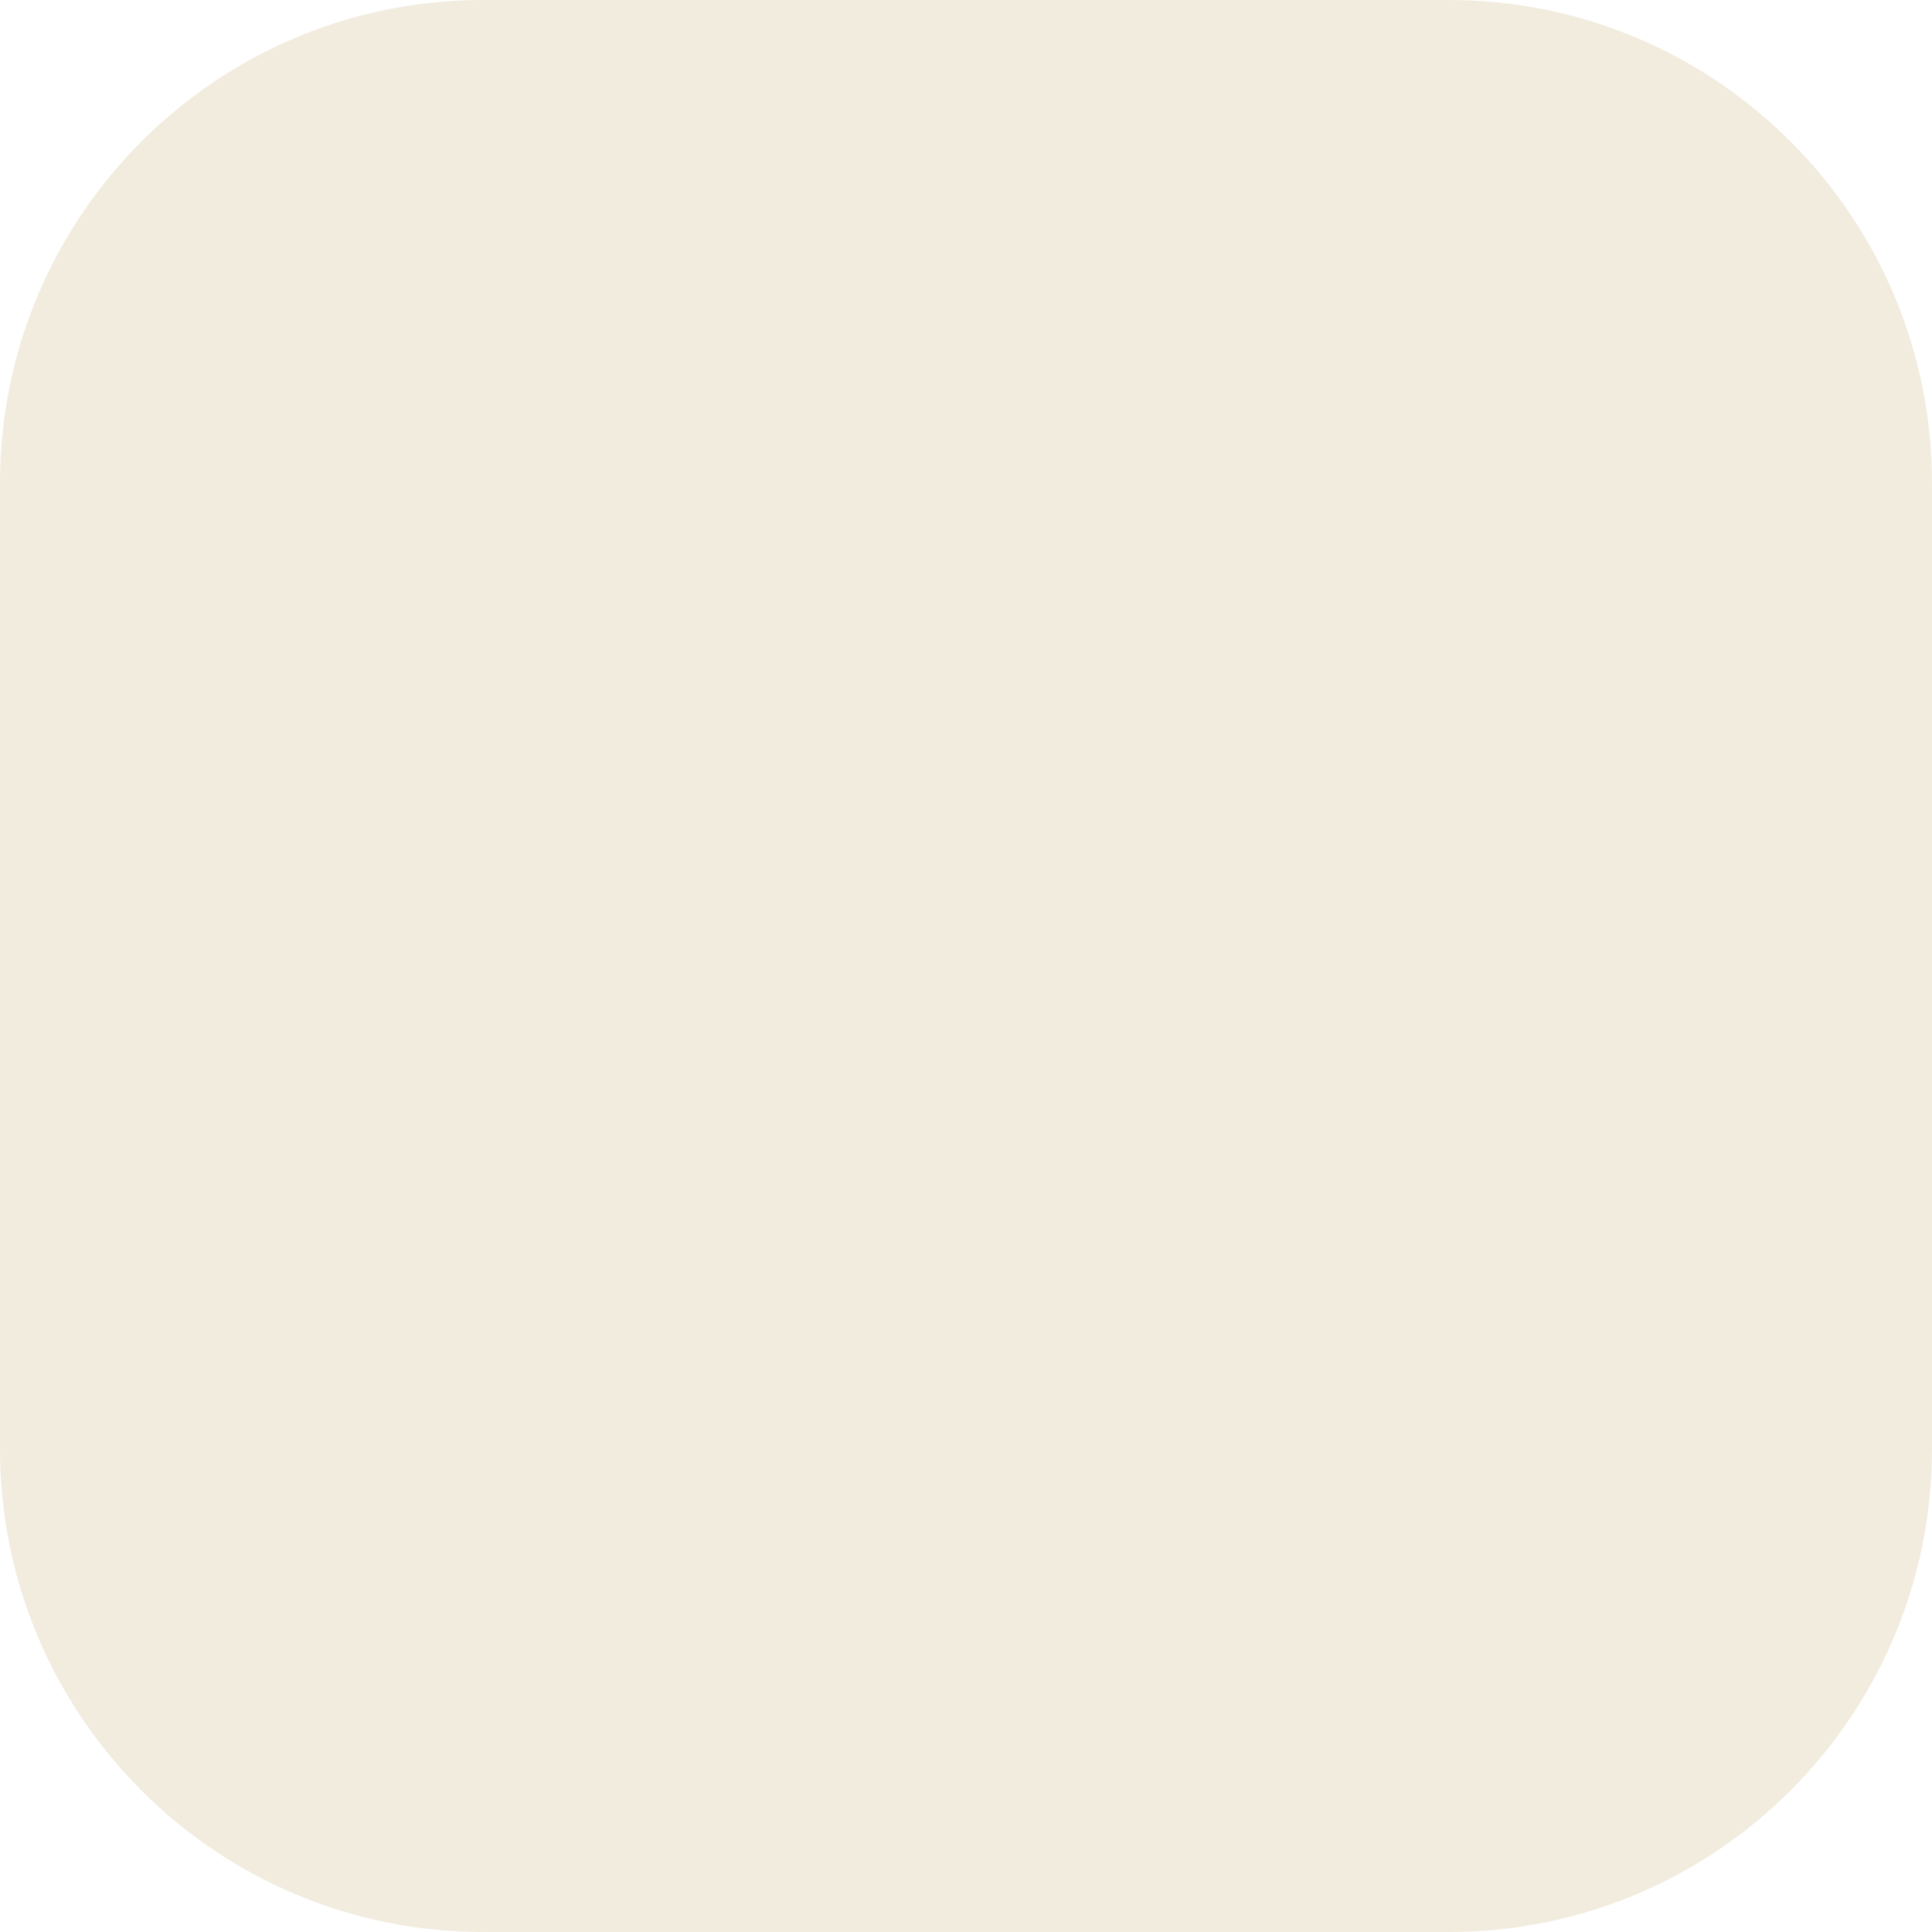
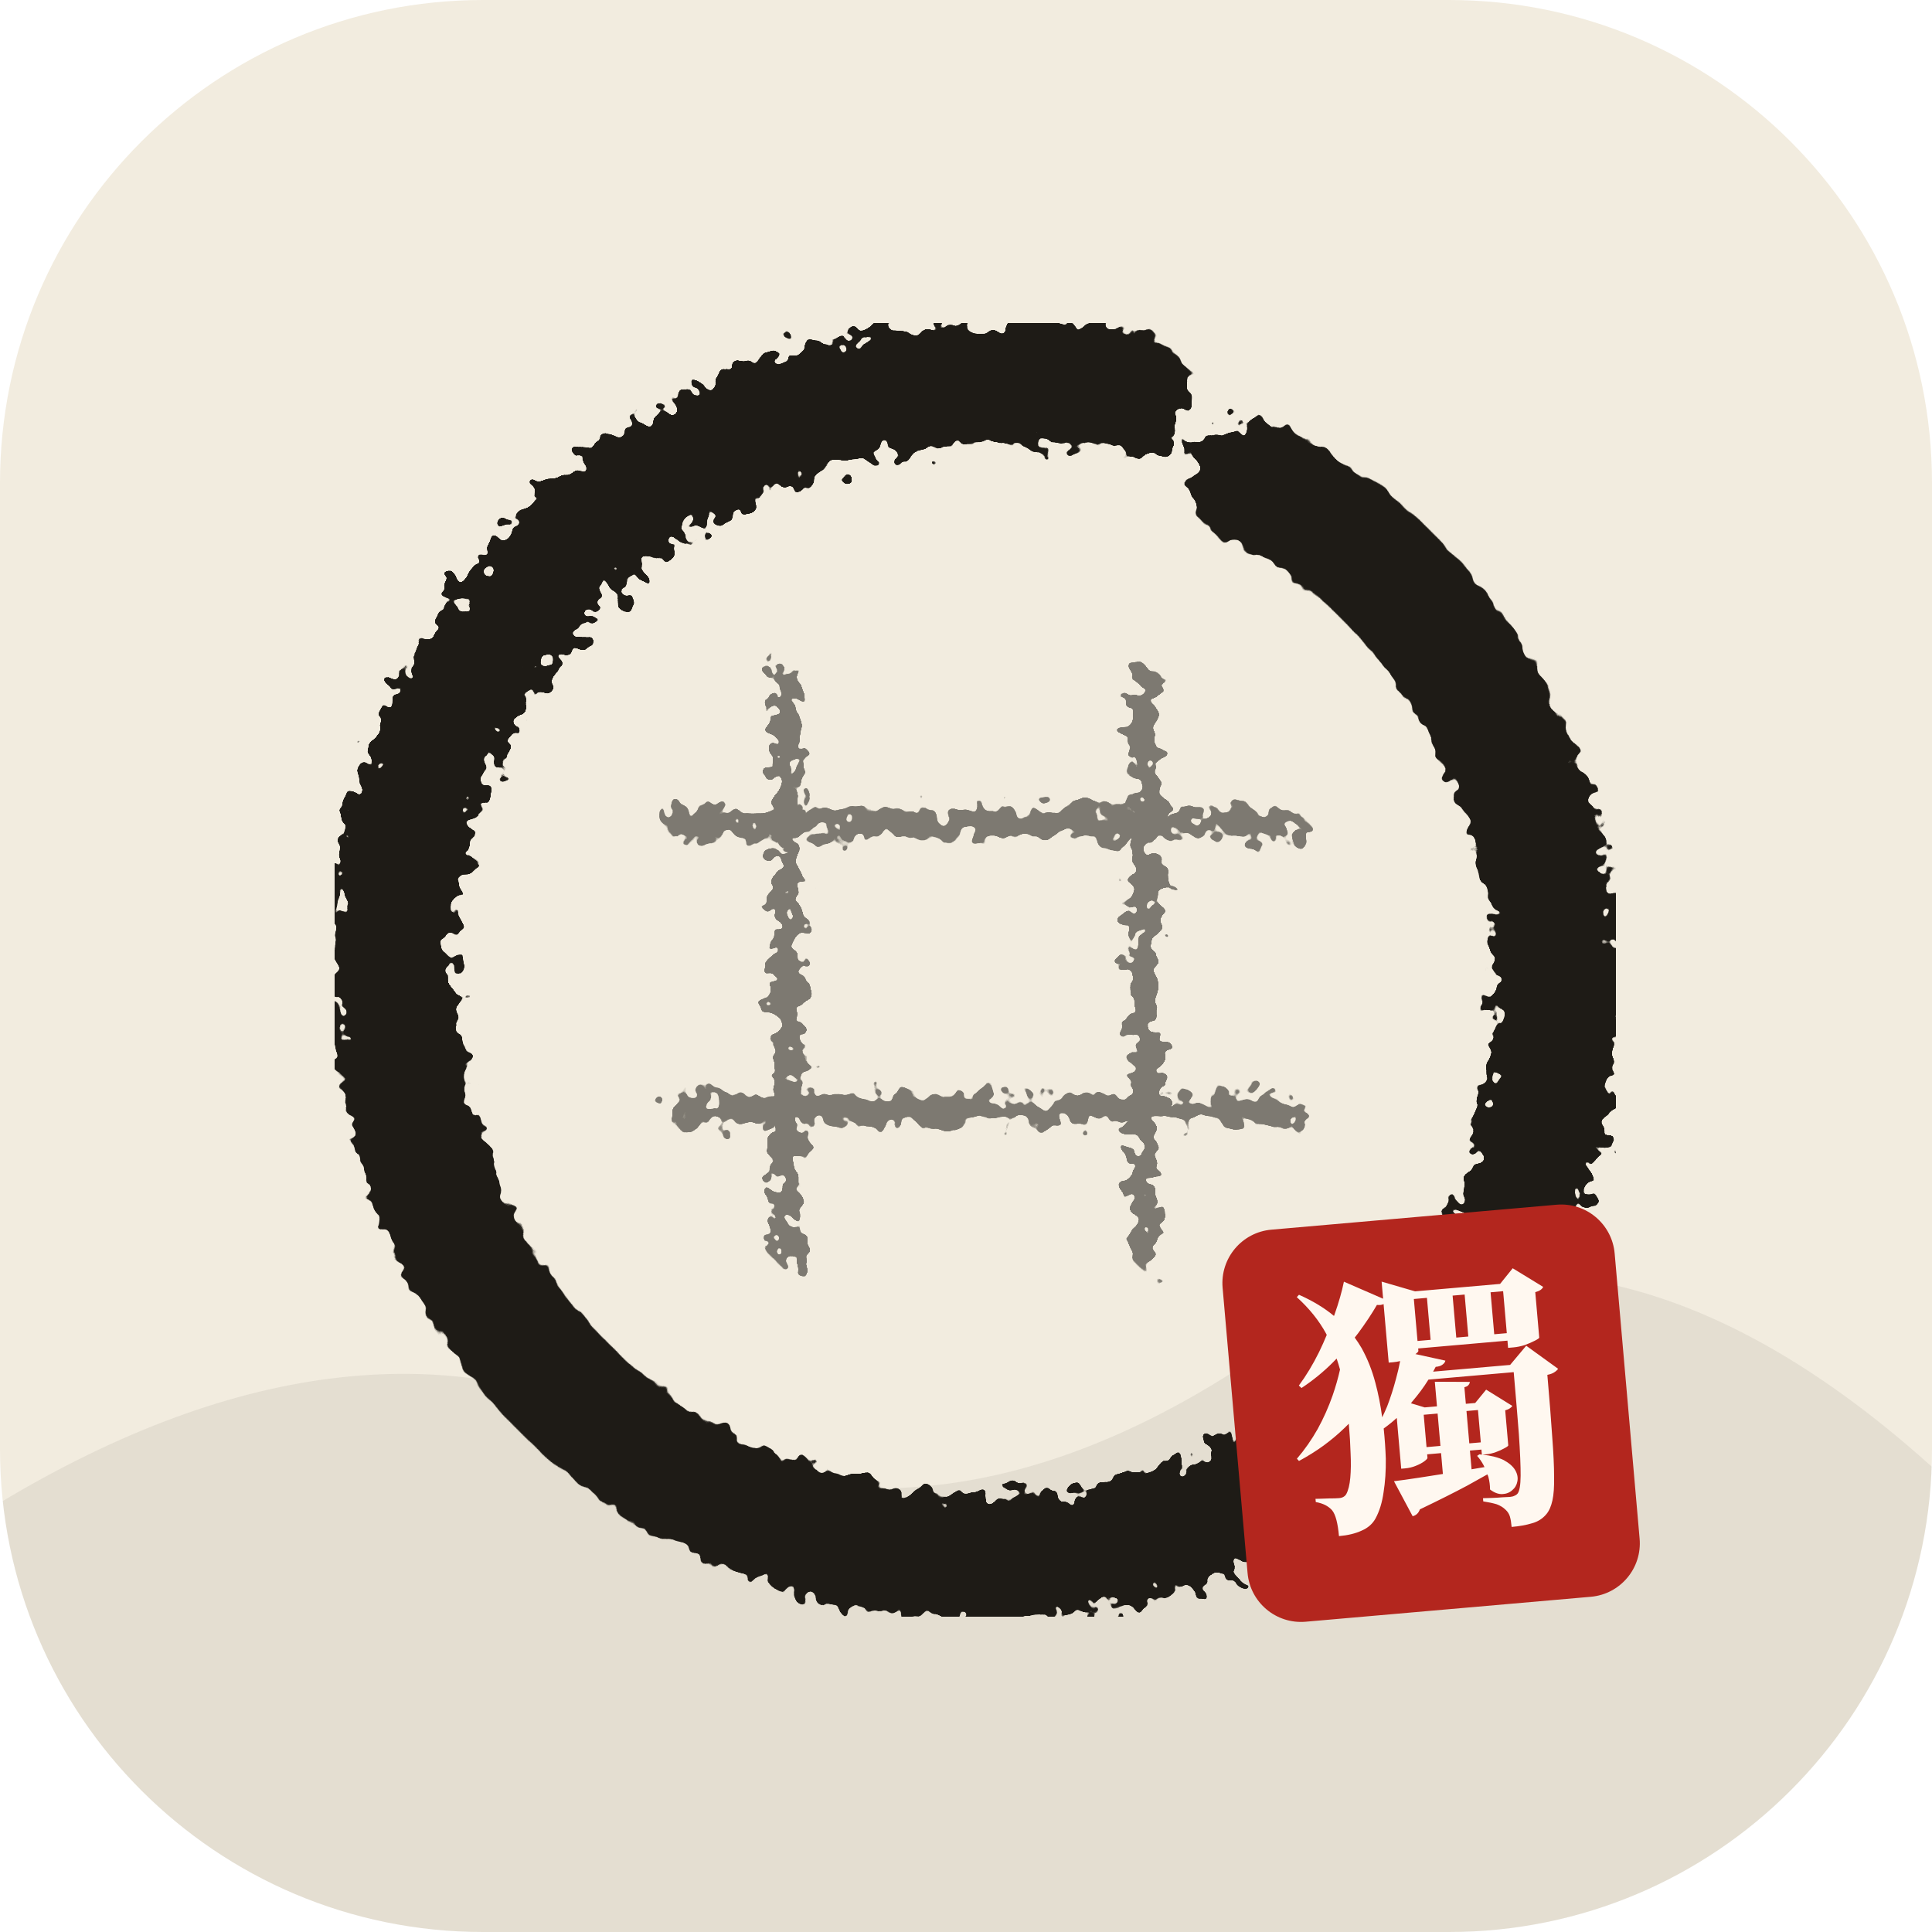
<svg xmlns="http://www.w3.org/2000/svg" viewBox="0 0 108 108">
  <clipPath id="icon-shape">
    <rect width="108" height="108" rx="27" />
  </clipPath>
  <g clip-path="url(#icon-shape)">
    <svg viewBox="0 0 108 108">
      <rect width="108" height="108" fill="#F2ECDF" />
+       <defs>
+         <filter id="ink-rough" x="-5%" y="-5%" width="110%" height="110%">
+           <feTurbulence type="fractalNoise" baseFrequency="0.9" numOctaves="2" seed="11" />
+           <feDisplacementMap in="SourceGraphic" scale="3" />
+         </filter>
+       </defs>
+       <path d="M0 84 H0 Q20 72 36 80 T70 76 T108 82 H108 V108 H0 Z" fill="#1E1B16" opacity=".07" />
+       <g filter="url(#ink-rough)" fill="none" stroke="#1E1B16" stroke-linecap="round">
+         <path d="M63 22 C40 18 22 34 22 54 C22 74 38 88 57 87 C75 86 88 72 87 53 C86 41 79 31 70 27" stroke-width="7" />
+         <path d="M44 38 V70 M64 38 V70 M38 46 H72 M38 62 H72" stroke-width="1.6" opacity=".55" />
+       </g>
+       <rect x="69" y="68" width="22" height="22" rx="3" transform="rotate(-5 80 79)" fill="#B3261E" />
+       <path d="M472 711V698H524V776Q476 779 436 782Q375 786 340 787L398 923Q418 920 427 900Q536 859 611 827Q654 808 689 792Q691 797 692 802Q696 826 694 849Q716 869 738 870Q760 871 776 859Q793 847 798 828Q804 808 794 786Q784 764 754 744Q726 727 677 717H693Q709 717 728 712Q747 707 762 700Q776 694 776 691V560Q787 558 794 554Q801 550 804 546L712 477L667 523H632V461Q644 459 648 454Q653 449 654 443L524 431V523H478L428 503Q431 501 433 498Q472 460 501 421H820Q820 561 819 653Q817 755 812 808Q807 860 795 873Q790 878 783 880Q776 883 765 883Q755 883 738 882Q720 882 700 881Q681 880 665 879V891Q694 898 714 906Q733 915 745 929Q756 941 759 956Q762 972 762 995Q806 995 839 988Q872 982 895 959Q912 942 922 910Q932 879 936 822Q941 765 942 672Q944 580 944 442Q961 440 970 435Q980 430 986 423L875 327L809 393H521Q527 384 532 376Q549 376 558 370Q568 364 570 356L461 322Q473 315 473 311V302H807V329H828Q847 329 870 324Q892 318 909 311Q926 304 926 301V131Q950 127 957 114L850 35L798 89H480L359 42V106L219 30Q203 84 173 150L171 154Q122 105 48 64L39 72Q103 141 136 217Q137 220 138 222Q122 253 104 283Q64 349 18 401L27 411Q95 374 152 326Q160 319 167 313Q172 333 176 355Q161 402 140 449Q112 511 74 568Q35 625 -13 672L-6 681Q45 659 90 632Q136 604 174 573Q183 566 191 559V563Q191 619 188 670Q186 721 179 760Q172 799 159 819Q150 832 131 832Q116 832 96 830Q75 829 59 828L43 827V839Q65 845 80 855Q94 865 101 875Q118 900 118 973Q168 973 204 960Q240 948 259 920Q285 881 298 824Q312 768 317 701Q320 645 319 588Q346 572 371 553V743H385Q407 743 426 737Q446 731 459 723Q472 715 472 711ZM317 546Q314 478 303 416Q291 345 263 282Q253 261 241 241Q248 234 255 226Q301 174 334 127Q350 130 359 126V345H375Q389 345 402 343Q393 375 381 407Q362 460 339 507Q328 528 317 546ZM522 117V274H473V117ZM807 274H760V117H807ZM663 117V274H618V117ZM524 671H472V550H524ZM632 550H675V671H632ZM666 715 657 720Q669 736 678 757Q679 761 681 764Q656 766 632 768V698H675V717Q671 716 666 715Z" transform="rotate(-5 80 79) translate(72.5 70.8) scale(0.015)" fill="#FFF8F0" />
    </svg>
  </g>
</svg>
